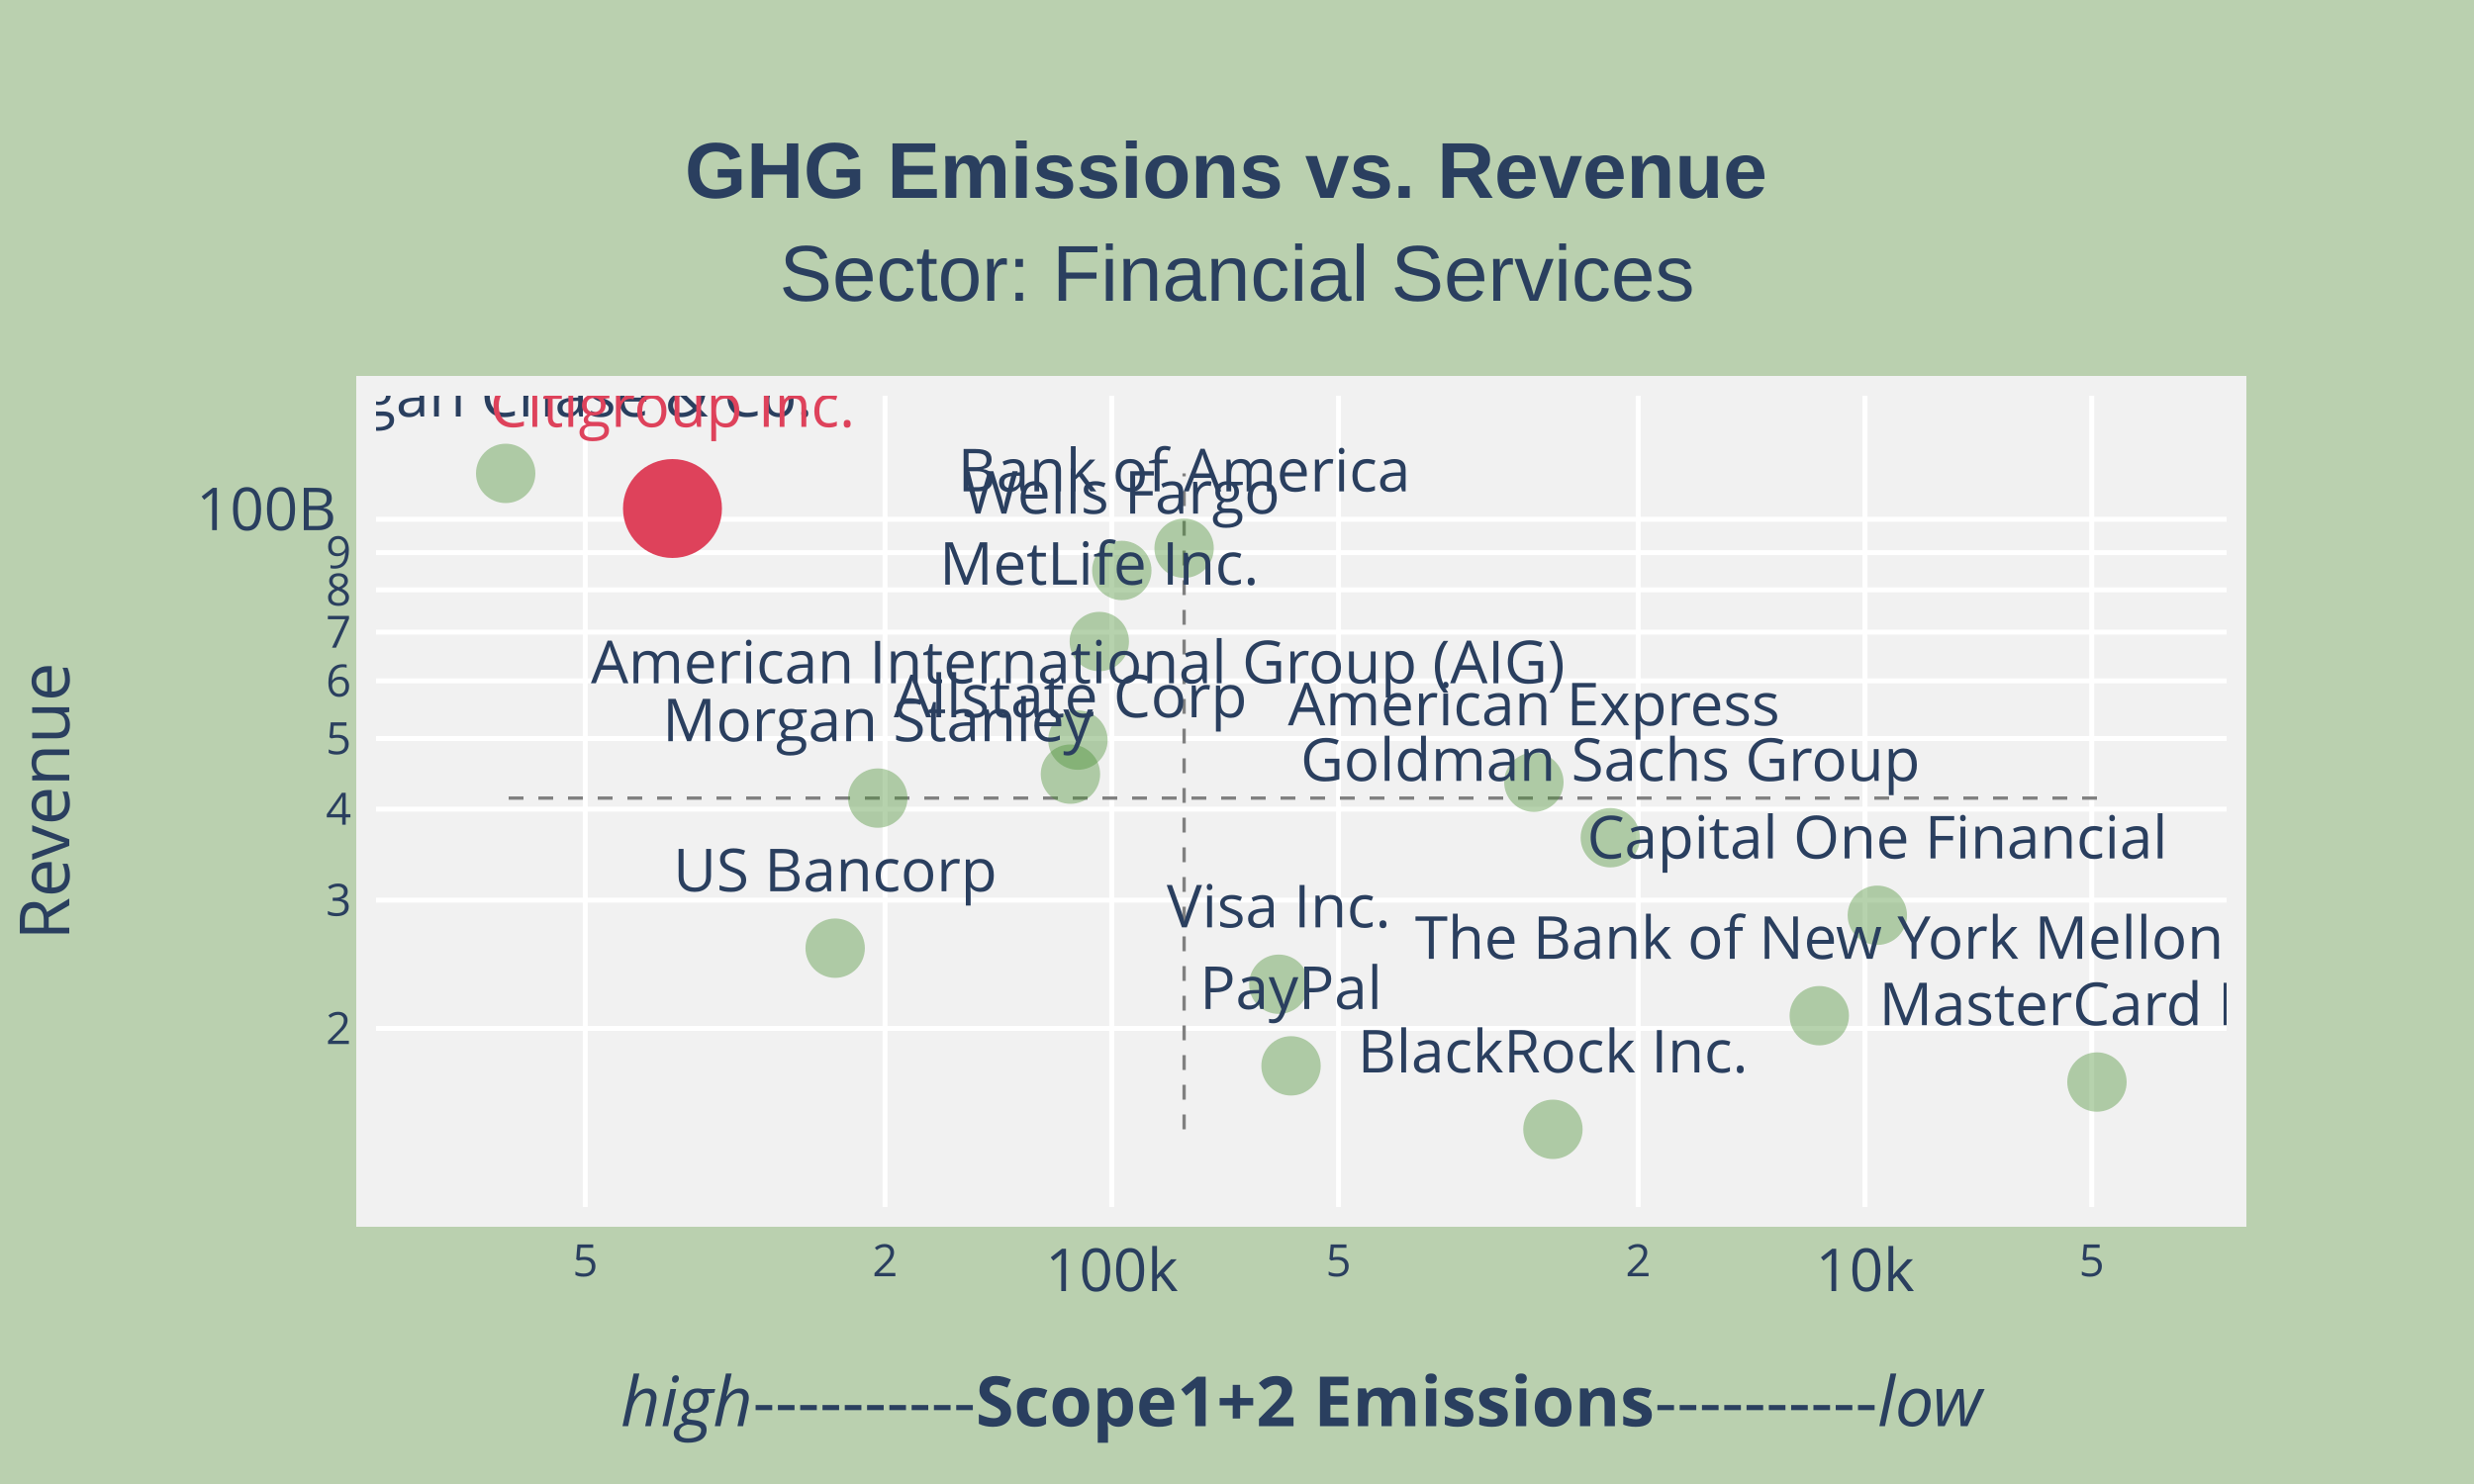
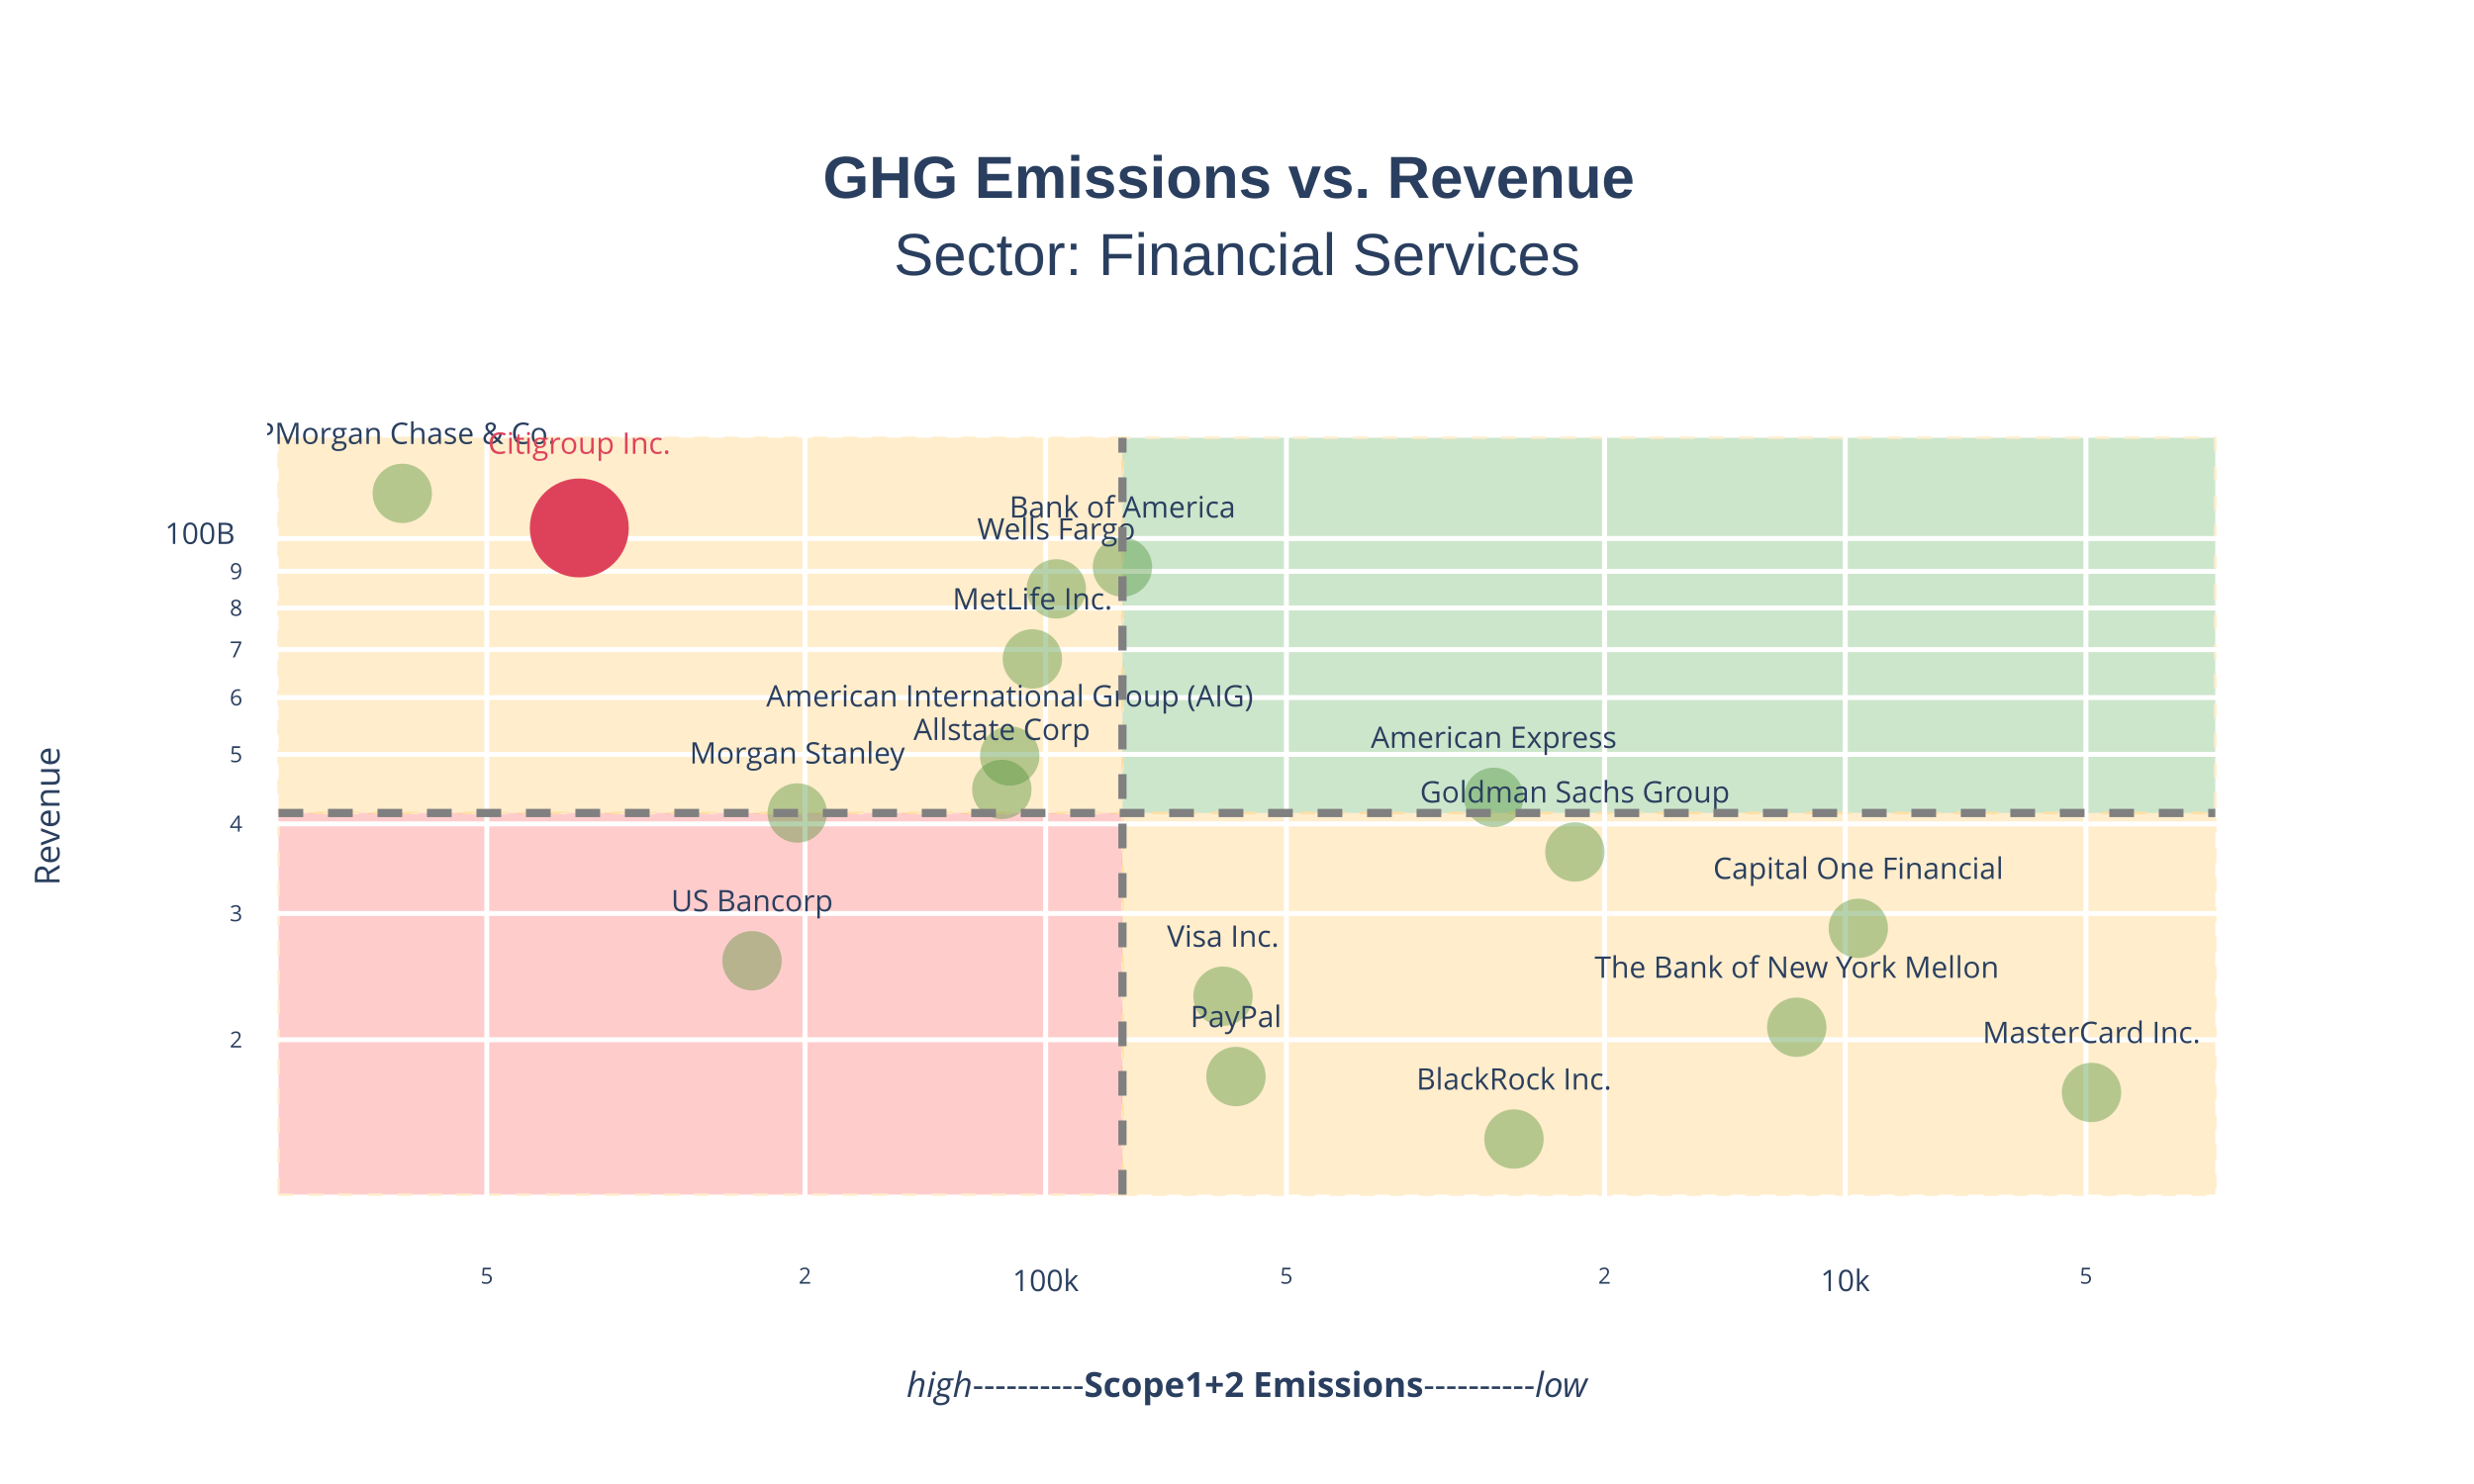
<svg xmlns="http://www.w3.org/2000/svg" class="main-svg" width="1500" height="900" style="" viewBox="0 0 500 300">
-   <rect x="0" y="0" width="500" height="300" style="fill: rgb(186, 208, 175); fill-opacity: 1;" />
-   <defs id="defs-2d7c4b">
+   <rect x="0" y="0" width="500" height="300" style="fill: rgb(255, 255, 255); fill-opacity: 1;" />
+   <defs id="defs-4cc189">
    <g class="clips">
-       <clipPath id="clip2d7c4bxyplot" class="plotclip">
-         <rect width="374" height="164" />
-       </clipPath>
-       <clipPath class="axesclip" id="clip2d7c4bx">
-         <rect x="76" y="0" width="374" height="300" />
-       </clipPath>
-       <clipPath class="axesclip" id="clip2d7c4by">
-         <rect x="0" y="80" width="500" height="164" />
-       </clipPath>
-       <clipPath class="axesclip" id="clip2d7c4bxy">
-         <rect x="76" y="80" width="374" height="164" />
+       <clipPath id="clip4cc189xyplot" class="plotclip">
+         <rect width="396" height="170" />
+       </clipPath>
+       <clipPath class="axesclip" id="clip4cc189x">
+         <rect x="54" y="0" width="396" height="300" />
+       </clipPath>
+       <clipPath class="axesclip" id="clip4cc189y">
+         <rect x="0" y="80" width="500" height="170" />
+       </clipPath>
+       <clipPath class="axesclip" id="clip4cc189xy">
+         <rect x="54" y="80" width="396" height="170" />
      </clipPath>
    </g>
    <g class="gradients" />
    <g class="patterns" />
  </defs>
-   <g class="bglayer">
-     <rect class="bg" x="72" y="76" width="382" height="172" style="fill: rgb(241, 241, 241); fill-opacity: 1; stroke-width: 0;" />
-   </g>
+   <g class="bglayer" />
  <g class="layer-below">
    <g class="imagelayer" />
    <g class="shapelayer" />
  </g>
  <g class="cartesianlayer">
    <g class="subplot xy">
      <g class="layer-subplot">
-         <g class="shapelayer" />
+         <g class="shapelayer">
+           <path data-index="0" fill-rule="evenodd" d="M226.85,164.35H447.71V88.5H226.85Z" clip-path="url(#clip4cc189xy)" style="opacity: 0.2; stroke: rgb(255, 165, 0); stroke-opacity: 1; fill: rgb(0, 128, 0); fill-opacity: 1; stroke-dasharray: 3px, 3px; stroke-width: 0.5px;" />
+           <path data-index="1" fill-rule="evenodd" d="M56.29,241.5H226.85V164.35H56.29Z" clip-path="url(#clip4cc189xy)" style="opacity: 0.2; stroke: rgb(255, 165, 0); stroke-opacity: 1; fill: rgb(255, 0, 0); fill-opacity: 1; stroke-dasharray: 3px, 3px; stroke-width: 0.5px;" />
+           <path data-index="2" fill-rule="evenodd" d="M56.29,164.35H226.85V88.5H56.29Z" clip-path="url(#clip4cc189xy)" style="opacity: 0.2; stroke: rgb(255, 165, 0); stroke-opacity: 1; fill: rgb(255, 165, 0); fill-opacity: 1; stroke-dasharray: 3px, 3px; stroke-width: 0.5px;" />
+           <path data-index="3" fill-rule="evenodd" d="M226.85,241.5H447.71V164.35H226.85Z" clip-path="url(#clip4cc189xy)" style="opacity: 0.2; stroke: rgb(255, 165, 0); stroke-opacity: 1; fill: rgb(255, 165, 0); fill-opacity: 1; stroke-dasharray: 3px, 3px; stroke-width: 0.5px;" />
+         </g>
        <g class="imagelayer" />
      </g>
      <g class="gridlayer">
        <g class="x">
-           <path class="xgrid crisp" transform="translate(118.29,0)" d="M0,80v164" style="stroke: rgb(255, 255, 255); stroke-opacity: 1; stroke-width: 1px;" />
-           <path class="xgrid crisp" transform="translate(178.87,0)" d="M0,80v164" style="stroke: rgb(255, 255, 255); stroke-opacity: 1; stroke-width: 1px;" />
-           <path class="xgrid crisp" transform="translate(224.69,0)" d="M0,80v164" style="stroke: rgb(255, 255, 255); stroke-opacity: 1; stroke-width: 1px;" />
-           <path class="xgrid crisp" transform="translate(270.52,0)" d="M0,80v164" style="stroke: rgb(255, 255, 255); stroke-opacity: 1; stroke-width: 1px;" />
-           <path class="xgrid crisp" transform="translate(331.09,0)" d="M0,80v164" style="stroke: rgb(255, 255, 255); stroke-opacity: 1; stroke-width: 1px;" />
-           <path class="xgrid crisp" transform="translate(376.92,0)" d="M0,80v164" style="stroke: rgb(255, 255, 255); stroke-opacity: 1; stroke-width: 1px;" />
-           <path class="xgrid crisp" transform="translate(422.74,0)" d="M0,80v164" style="stroke: rgb(255, 255, 255); stroke-opacity: 1; stroke-width: 1px;" />
+           <path class="xgrid crisp" transform="translate(98.38,0)" d="M0,80v170" style="stroke: rgb(255, 255, 255); stroke-opacity: 1; stroke-width: 1px;" />
+           <path class="xgrid crisp" transform="translate(162.69,0)" d="M0,80v170" style="stroke: rgb(255, 255, 255); stroke-opacity: 1; stroke-width: 1px;" />
+           <path class="xgrid crisp" transform="translate(211.33,0)" d="M0,80v170" style="stroke: rgb(255, 255, 255); stroke-opacity: 1; stroke-width: 1px;" />
+           <path class="xgrid crisp" transform="translate(259.98,0)" d="M0,80v170" style="stroke: rgb(255, 255, 255); stroke-opacity: 1; stroke-width: 1px;" />
+           <path class="xgrid crisp" transform="translate(324.28,0)" d="M0,80v170" style="stroke: rgb(255, 255, 255); stroke-opacity: 1; stroke-width: 1px;" />
+           <path class="xgrid crisp" transform="translate(372.93,0)" d="M0,80v170" style="stroke: rgb(255, 255, 255); stroke-opacity: 1; stroke-width: 1px;" />
+           <path class="xgrid crisp" transform="translate(421.57,0)" d="M0,80v170" style="stroke: rgb(255, 255, 255); stroke-opacity: 1; stroke-width: 1px;" />
        </g>
        <g class="y">
-           <path class="ygrid crisp" transform="translate(0,207.9)" d="M76,0h374" style="stroke: rgb(255, 255, 255); stroke-opacity: 1; stroke-width: 1px;" />
-           <path class="ygrid crisp" transform="translate(0,181.97)" d="M76,0h374" style="stroke: rgb(255, 255, 255); stroke-opacity: 1; stroke-width: 1px;" />
-           <path class="ygrid crisp" transform="translate(0,163.57)" d="M76,0h374" style="stroke: rgb(255, 255, 255); stroke-opacity: 1; stroke-width: 1px;" />
-           <path class="ygrid crisp" transform="translate(0,149.3)" d="M76,0h374" style="stroke: rgb(255, 255, 255); stroke-opacity: 1; stroke-width: 1px;" />
-           <path class="ygrid crisp" transform="translate(0,137.64)" d="M76,0h374" style="stroke: rgb(255, 255, 255); stroke-opacity: 1; stroke-width: 1px;" />
-           <path class="ygrid crisp" transform="translate(0,127.78)" d="M76,0h374" style="stroke: rgb(255, 255, 255); stroke-opacity: 1; stroke-width: 1px;" />
-           <path class="ygrid crisp" transform="translate(0,119.24)" d="M76,0h374" style="stroke: rgb(255, 255, 255); stroke-opacity: 1; stroke-width: 1px;" />
-           <path class="ygrid crisp" transform="translate(0,111.71)" d="M76,0h374" style="stroke: rgb(255, 255, 255); stroke-opacity: 1; stroke-width: 1px;" />
-           <path class="ygrid crisp" transform="translate(0,104.97)" d="M76,0h374" style="stroke: rgb(255, 255, 255); stroke-opacity: 1; stroke-width: 1px;" />
+           <path class="ygrid crisp" transform="translate(0,210.19)" d="M54,0h396" style="stroke: rgb(255, 255, 255); stroke-opacity: 1; stroke-width: 1px;" />
+           <path class="ygrid crisp" transform="translate(0,184.66)" d="M54,0h396" style="stroke: rgb(255, 255, 255); stroke-opacity: 1; stroke-width: 1px;" />
+           <path class="ygrid crisp" transform="translate(0,166.55)" d="M54,0h396" style="stroke: rgb(255, 255, 255); stroke-opacity: 1; stroke-width: 1px;" />
+           <path class="ygrid crisp" transform="translate(0,152.5)" d="M54,0h396" style="stroke: rgb(255, 255, 255); stroke-opacity: 1; stroke-width: 1px;" />
+           <path class="ygrid crisp" transform="translate(0,141.02)" d="M54,0h396" style="stroke: rgb(255, 255, 255); stroke-opacity: 1; stroke-width: 1px;" />
+           <path class="ygrid crisp" transform="translate(0,131.32)" d="M54,0h396" style="stroke: rgb(255, 255, 255); stroke-opacity: 1; stroke-width: 1px;" />
+           <path class="ygrid crisp" transform="translate(0,122.91)" d="M54,0h396" style="stroke: rgb(255, 255, 255); stroke-opacity: 1; stroke-width: 1px;" />
+           <path class="ygrid crisp" transform="translate(0,115.5)" d="M54,0h396" style="stroke: rgb(255, 255, 255); stroke-opacity: 1; stroke-width: 1px;" />
+           <path class="ygrid crisp" transform="translate(0,108.86)" d="M54,0h396" style="stroke: rgb(255, 255, 255); stroke-opacity: 1; stroke-width: 1px;" />
        </g>
      </g>
      <g class="zerolinelayer" />
      <path class="xlines-below" />
      <path class="ylines-below" />
      <g class="overlines-below" />
      <g class="xaxislayer-below" />
      <g class="yaxislayer-below" />
      <g class="overaxes-below" />
-       <g class="plot" transform="translate(76,80)" clip-path="url(#clip2d7c4bxyplot)">
+       <g class="plot" transform="translate(54,80)" clip-path="url(#clip4cc189xyplot)">
        <g class="scatterlayer mlayer">
-           <g class="trace scatter trace205fc5" style="stroke-miterlimit: 2; opacity: 1;">
+           <g class="trace scatter trace8a9fa2" style="stroke-miterlimit: 2; opacity: 1;">
+             <g class="fills" />
+             <g class="errorbars" />
+             <g class="lines" />
+             <g class="points">
+               <path class="point" transform="translate(148.47,79.59)" d="M6,0A6,6 0 1,1 0,-6A6,6 0 0,1 6,0Z" style="opacity: 0.4; stroke-width: 0px; fill: rgb(72, 143, 49); fill-opacity: 1;" />
+               <path class="point" transform="translate(247.89,81.19)" d="M6,0A6,6 0 1,1 0,-6A6,6 0 0,1 6,0Z" style="opacity: 0.4; stroke-width: 0px; fill: rgb(72, 143, 49); fill-opacity: 1;" />
+               <path class="point" transform="translate(150.07,72.82)" d="M6,0A6,6 0 1,1 0,-6A6,6 0 0,1 6,0Z" style="opacity: 0.4; stroke-width: 0px; fill: rgb(72, 143, 49); fill-opacity: 1;" />
+               <path class="point" transform="translate(172.85,34.63)" d="M6,0A6,6 0 1,1 0,-6A6,6 0 0,1 6,0Z" style="opacity: 0.4; stroke-width: 0px; fill: rgb(72, 143, 49); fill-opacity: 1;" />
+               <path class="point" transform="translate(251.98,150.26)" d="M6,0A6,6 0 1,1 0,-6A6,6 0 0,1 6,0Z" style="opacity: 0.4; stroke-width: 0px; fill: rgb(72, 143, 49); fill-opacity: 1;" />
+               <path class="point" transform="translate(321.57,107.67)" d="M6,0A6,6 0 1,1 0,-6A6,6 0 0,1 6,0Z" style="opacity: 0.4; stroke-width: 0px; fill: rgb(72, 143, 49); fill-opacity: 1;" />
+               <path class="point" transform="translate(264.29,92.23)" d="M6,0A6,6 0 1,1 0,-6A6,6 0 0,1 6,0Z" style="opacity: 0.4; stroke-width: 0px; fill: rgb(72, 143, 49); fill-opacity: 1;" />
+               <path class="point" transform="translate(27.3,19.74)" d="M6,0A6,6 0 1,1 0,-6A6,6 0 0,1 6,0Z" style="opacity: 0.4; stroke-width: 0px; fill: rgb(72, 143, 49); fill-opacity: 1;" />
+               <path class="point" transform="translate(368.7,140.85)" d="M6,0A6,6 0 1,1 0,-6A6,6 0 0,1 6,0Z" style="opacity: 0.4; stroke-width: 0px; fill: rgb(72, 143, 49); fill-opacity: 1;" />
+               <path class="point" transform="translate(154.65,53.2)" d="M6,0A6,6 0 1,1 0,-6A6,6 0 0,1 6,0Z" style="opacity: 0.4; stroke-width: 0px; fill: rgb(72, 143, 49); fill-opacity: 1;" />
+               <path class="point" transform="translate(107.13,84.35)" d="M6,0A6,6 0 1,1 0,-6A6,6 0 0,1 6,0Z" style="opacity: 0.4; stroke-width: 0px; fill: rgb(72, 143, 49); fill-opacity: 1;" />
+               <path class="point" transform="translate(195.79,137.63)" d="M6,0A6,6 0 1,1 0,-6A6,6 0 0,1 6,0Z" style="opacity: 0.4; stroke-width: 0px; fill: rgb(72, 143, 49); fill-opacity: 1;" />
+               <path class="point" transform="translate(309.13,127.66)" d="M6,0A6,6 0 1,1 0,-6A6,6 0 0,1 6,0Z" style="opacity: 0.4; stroke-width: 0px; fill: rgb(72, 143, 49); fill-opacity: 1;" />
+               <path class="point" transform="translate(97.99,114.22)" d="M6,0A6,6 0 1,1 0,-6A6,6 0 0,1 6,0Z" style="opacity: 0.4; stroke-width: 0px; fill: rgb(72, 143, 49); fill-opacity: 1;" />
+               <path class="point" transform="translate(193.17,121.39)" d="M6,0A6,6 0 1,1 0,-6A6,6 0 0,1 6,0Z" style="opacity: 0.4; stroke-width: 0px; fill: rgb(72, 143, 49); fill-opacity: 1;" />
+               <path class="point" transform="translate(159.48,39.05)" d="M6,0A6,6 0 1,1 0,-6A6,6 0 0,1 6,0Z" style="opacity: 0.4; stroke-width: 0px; fill: rgb(72, 143, 49); fill-opacity: 1;" />
+             </g>
+             <g class="text">
+               <g class="textpoint" transform="translate(0,-10)">
+                 <text x="148.47" y="79.59" text-anchor="middle" style="font-family: 'Open Sans', verdana, arial, sans-serif; font-size: 6px; fill: rgb(42, 63, 95); fill-opacity: 1; white-space: pre;">Allstate Corp</text>
+               </g>
+               <g class="textpoint" transform="translate(0,-10)">
+                 <text x="247.89" y="81.19" text-anchor="middle" style="font-family: 'Open Sans', verdana, arial, sans-serif; font-size: 6px; fill: rgb(42, 63, 95); fill-opacity: 1; white-space: pre;">American Express</text>
+               </g>
+               <g class="textpoint" transform="translate(0,-10)">
+                 <text x="150.07" y="72.82" text-anchor="middle" style="font-family: 'Open Sans', verdana, arial, sans-serif; font-size: 6px; fill: rgb(42, 63, 95); fill-opacity: 1; white-space: pre;">American International Group (AIG)</text>
+               </g>
+               <g class="textpoint" transform="translate(0,-10)">
+                 <text x="172.85" y="34.63" text-anchor="middle" style="font-family: 'Open Sans', verdana, arial, sans-serif; font-size: 6px; fill: rgb(42, 63, 95); fill-opacity: 1; white-space: pre;">Bank of America</text>
+               </g>
+               <g class="textpoint" transform="translate(0,-10)">
+                 <text x="251.98" y="150.26" text-anchor="middle" style="font-family: 'Open Sans', verdana, arial, sans-serif; font-size: 6px; fill: rgb(42, 63, 95); fill-opacity: 1; white-space: pre;">BlackRock Inc.</text>
+               </g>
+               <g class="textpoint" transform="translate(0,-10)">
+                 <text x="321.57" y="107.67" text-anchor="middle" style="font-family: 'Open Sans', verdana, arial, sans-serif; font-size: 6px; fill: rgb(42, 63, 95); fill-opacity: 1; white-space: pre;">Capital One Financial</text>
+               </g>
+               <g class="textpoint" transform="translate(0,-10)">
+                 <text x="264.29" y="92.23" text-anchor="middle" style="font-family: 'Open Sans', verdana, arial, sans-serif; font-size: 6px; fill: rgb(42, 63, 95); fill-opacity: 1; white-space: pre;">Goldman Sachs Group</text>
+               </g>
+               <g class="textpoint" transform="translate(0,-10)">
+                 <text x="27.3" y="19.74" text-anchor="middle" style="font-family: 'Open Sans', verdana, arial, sans-serif; font-size: 6px; fill: rgb(42, 63, 95); fill-opacity: 1; white-space: pre;">JPMorgan Chase &amp; Co.</text>
+               </g>
+               <g class="textpoint" transform="translate(0,-10)">
+                 <text x="368.7" y="140.85" text-anchor="middle" style="font-family: 'Open Sans', verdana, arial, sans-serif; font-size: 6px; fill: rgb(42, 63, 95); fill-opacity: 1; white-space: pre;">MasterCard Inc.</text>
+               </g>
+               <g class="textpoint" transform="translate(0,-10)">
+                 <text x="154.65" y="53.2" text-anchor="middle" style="font-family: 'Open Sans', verdana, arial, sans-serif; font-size: 6px; fill: rgb(42, 63, 95); fill-opacity: 1; white-space: pre;">MetLife Inc.</text>
+               </g>
+               <g class="textpoint" transform="translate(0,-10)">
+                 <text x="107.13" y="84.35" text-anchor="middle" style="font-family: 'Open Sans', verdana, arial, sans-serif; font-size: 6px; fill: rgb(42, 63, 95); fill-opacity: 1; white-space: pre;">Morgan Stanley</text>
+               </g>
+               <g class="textpoint" transform="translate(0,-10)">
+                 <text x="195.79" y="137.63" text-anchor="middle" style="font-family: 'Open Sans', verdana, arial, sans-serif; font-size: 6px; fill: rgb(42, 63, 95); fill-opacity: 1; white-space: pre;">PayPal</text>
+               </g>
+               <g class="textpoint" transform="translate(0,-10)">
+                 <text x="309.13" y="127.66" text-anchor="middle" style="font-family: 'Open Sans', verdana, arial, sans-serif; font-size: 6px; fill: rgb(42, 63, 95); fill-opacity: 1; white-space: pre;">The Bank of New York Mellon</text>
+               </g>
+               <g class="textpoint" transform="translate(0,-10)">
+                 <text x="97.99" y="114.22" text-anchor="middle" style="font-family: 'Open Sans', verdana, arial, sans-serif; font-size: 6px; fill: rgb(42, 63, 95); fill-opacity: 1; white-space: pre;">US Bancorp</text>
+               </g>
+               <g class="textpoint" transform="translate(0,-10)">
+                 <text x="193.17" y="121.39" text-anchor="middle" style="font-family: 'Open Sans', verdana, arial, sans-serif; font-size: 6px; fill: rgb(42, 63, 95); fill-opacity: 1; white-space: pre;">Visa Inc.</text>
+               </g>
+               <g class="textpoint" transform="translate(0,-10)">
+                 <text x="159.48" y="39.05" text-anchor="middle" style="font-family: 'Open Sans', verdana, arial, sans-serif; font-size: 6px; fill: rgb(42, 63, 95); fill-opacity: 1; white-space: pre;">Wells Fargo</text>
+               </g>
+             </g>
+           </g>
+           <g class="trace scatter tracef3e635" style="stroke-miterlimit: 2; opacity: 1;">
+             <g class="fills" />
+             <g class="errorbars" />
+             <g class="lines" />
+             <g class="points">
+               <path class="point" transform="translate(63.08,26.73)" d="M10,0A10,10 0 1,1 0,-10A10,10 0 0,1 10,0Z" style="opacity: 1; stroke-width: 0px; fill: rgb(222, 66, 91); fill-opacity: 1;" />
+             </g>
+             <g class="text">
+               <g class="textpoint" transform="translate(0,-15)">
+                 <text x="63.08" y="26.73" text-anchor="middle" style="font-family: 'Open Sans', verdana, arial, sans-serif; font-size: 6px; fill: rgb(222, 66, 91); fill-opacity: 1; white-space: pre;">Citigroup Inc.</text>
+               </g>
+             </g>
+           </g>
+           <g class="trace scatter tracee39c2f" style="stroke-miterlimit: 2; opacity: 1;">
            <g class="fills" />
            <g class="errorbars" />
            <g class="lines">
-               <path class="js-line" d="M163.31,148.3L163.31,15.7" style="vector-effect: non-scaling-stroke; fill: none; stroke: rgb(128, 128, 128); stroke-opacity: 1; stroke-width: 2px; opacity: 1; stroke-dasharray: 9px, 9px;" />
+               <path class="js-line" d="M172.85,161.5L172.85,8.5" style="vector-effect: non-scaling-stroke; fill: none; stroke: rgb(128, 128, 128); stroke-opacity: 1; stroke-width: 5px; opacity: 1; stroke-dasharray: 15px, 15px;" />
            </g>
            <g class="points" />
            <g class="text" />
          </g>
-           <g class="trace scatter traceb90131" style="stroke-miterlimit: 2; opacity: 1;">
+           <g class="trace scatter trace8a201f" style="stroke-miterlimit: 2; opacity: 1;">
            <g class="fills" />
            <g class="errorbars" />
            <g class="lines">
-               <path class="js-line" d="M347.8,81.34L26.2,81.34" style="vector-effect: non-scaling-stroke; fill: none; stroke: rgb(128, 128, 128); stroke-opacity: 1; stroke-width: 2px; opacity: 1; stroke-dasharray: 9px, 9px;" />
+               <path class="js-line" d="M2.29,84.35L393.71,84.35" style="vector-effect: non-scaling-stroke; fill: none; stroke: rgb(128, 128, 128); stroke-opacity: 1; stroke-width: 5px; opacity: 1; stroke-dasharray: 15px, 15px;" />
            </g>
            <g class="points" />
            <g class="text" />
-           </g>
-           <g class="trace scatter trace9ec2cb" style="stroke-miterlimit: 2; opacity: 1;">
-             <g class="fills" />
-             <g class="errorbars" />
-             <g class="lines" />
-             <g class="points">
-               <path class="point" transform="translate(140.34,76.5)" d="M6,0A6,6 0 1,1 0,-6A6,6 0 0,1 6,0Z" style="opacity: 0.4; stroke-width: 0px; fill: rgb(72, 143, 49); fill-opacity: 1;" />
-               <path class="point" transform="translate(234,78.13)" d="M6,0A6,6 0 1,1 0,-6A6,6 0 0,1 6,0Z" style="opacity: 0.4; stroke-width: 0px; fill: rgb(72, 143, 49); fill-opacity: 1;" />
-               <path class="point" transform="translate(141.85,69.62)" d="M6,0A6,6 0 1,1 0,-6A6,6 0 0,1 6,0Z" style="opacity: 0.4; stroke-width: 0px; fill: rgb(72, 143, 49); fill-opacity: 1;" />
-               <path class="point" transform="translate(163.31,30.83)" d="M6,0A6,6 0 1,1 0,-6A6,6 0 0,1 6,0Z" style="opacity: 0.4; stroke-width: 0px; fill: rgb(72, 143, 49); fill-opacity: 1;" />
-               <path class="point" transform="translate(237.85,148.3)" d="M6,0A6,6 0 1,1 0,-6A6,6 0 0,1 6,0Z" style="opacity: 0.4; stroke-width: 0px; fill: rgb(72, 143, 49); fill-opacity: 1;" />
-               <path class="point" transform="translate(303.41,105.03)" d="M6,0A6,6 0 1,1 0,-6A6,6 0 0,1 6,0Z" style="opacity: 0.4; stroke-width: 0px; fill: rgb(72, 143, 49); fill-opacity: 1;" />
-               <path class="point" transform="translate(249.45,89.35)" d="M6,0A6,6 0 1,1 0,-6A6,6 0 0,1 6,0Z" style="opacity: 0.4; stroke-width: 0px; fill: rgb(72, 143, 49); fill-opacity: 1;" />
-               <path class="point" transform="translate(26.2,15.7)" d="M6,0A6,6 0 1,1 0,-6A6,6 0 0,1 6,0Z" style="opacity: 0.4; stroke-width: 0px; fill: rgb(72, 143, 49); fill-opacity: 1;" />
-               <path class="point" transform="translate(347.8,138.74)" d="M6,0A6,6 0 1,1 0,-6A6,6 0 0,1 6,0Z" style="opacity: 0.4; stroke-width: 0px; fill: rgb(72, 143, 49); fill-opacity: 1;" />
-               <path class="point" transform="translate(146.17,49.69)" d="M6,0A6,6 0 1,1 0,-6A6,6 0 0,1 6,0Z" style="opacity: 0.4; stroke-width: 0px; fill: rgb(72, 143, 49); fill-opacity: 1;" />
-               <path class="point" transform="translate(101.4,81.34)" d="M6,0A6,6 0 1,1 0,-6A6,6 0 0,1 6,0Z" style="opacity: 0.4; stroke-width: 0px; fill: rgb(72, 143, 49); fill-opacity: 1;" />
-               <path class="point" transform="translate(184.92,135.47)" d="M6,0A6,6 0 1,1 0,-6A6,6 0 0,1 6,0Z" style="opacity: 0.4; stroke-width: 0px; fill: rgb(72, 143, 49); fill-opacity: 1;" />
-               <path class="point" transform="translate(291.68,125.33)" d="M6,0A6,6 0 1,1 0,-6A6,6 0 0,1 6,0Z" style="opacity: 0.4; stroke-width: 0px; fill: rgb(72, 143, 49); fill-opacity: 1;" />
-               <path class="point" transform="translate(92.79,111.68)" d="M6,0A6,6 0 1,1 0,-6A6,6 0 0,1 6,0Z" style="opacity: 0.4; stroke-width: 0px; fill: rgb(72, 143, 49); fill-opacity: 1;" />
-               <path class="point" transform="translate(182.45,118.97)" d="M6,0A6,6 0 1,1 0,-6A6,6 0 0,1 6,0Z" style="opacity: 0.4; stroke-width: 0px; fill: rgb(72, 143, 49); fill-opacity: 1;" />
-               <path class="point" transform="translate(150.72,35.32)" d="M6,0A6,6 0 1,1 0,-6A6,6 0 0,1 6,0Z" style="opacity: 0.4; stroke-width: 0px; fill: rgb(72, 143, 49); fill-opacity: 1;" />
-             </g>
-             <g class="text">
-               <g class="textpoint" transform="translate(0,-11.5)">
-                 <text x="140.34" y="76.5" text-anchor="middle" style="font-family: 'Open Sans', verdana, arial, sans-serif; font-size: 12px; fill: rgb(42, 63, 95); fill-opacity: 1; white-space: pre;">Allstate Corp</text>
-               </g>
-               <g class="textpoint" transform="translate(0,-11.5)">
-                 <text x="234" y="78.13" text-anchor="middle" style="font-family: 'Open Sans', verdana, arial, sans-serif; font-size: 12px; fill: rgb(42, 63, 95); fill-opacity: 1; white-space: pre;">American Express</text>
-               </g>
-               <g class="textpoint" transform="translate(0,-11.5)">
-                 <text x="141.85" y="69.62" text-anchor="middle" style="font-family: 'Open Sans', verdana, arial, sans-serif; font-size: 12px; fill: rgb(42, 63, 95); fill-opacity: 1; white-space: pre;">American International Group (AIG)</text>
-               </g>
-               <g class="textpoint" transform="translate(0,-11.5)">
-                 <text x="163.31" y="30.83" text-anchor="middle" style="font-family: 'Open Sans', verdana, arial, sans-serif; font-size: 12px; fill: rgb(42, 63, 95); fill-opacity: 1; white-space: pre;">Bank of America</text>
-               </g>
-               <g class="textpoint" transform="translate(0,-11.5)">
-                 <text x="237.85" y="148.3" text-anchor="middle" style="font-family: 'Open Sans', verdana, arial, sans-serif; font-size: 12px; fill: rgb(42, 63, 95); fill-opacity: 1; white-space: pre;">BlackRock Inc.</text>
-               </g>
-               <g class="textpoint" transform="translate(0,-11.5)">
-                 <text x="303.41" y="105.03" text-anchor="middle" style="font-family: 'Open Sans', verdana, arial, sans-serif; font-size: 12px; fill: rgb(42, 63, 95); fill-opacity: 1; white-space: pre;">Capital One Financial</text>
-               </g>
-               <g class="textpoint" transform="translate(0,-11.5)">
-                 <text x="249.45" y="89.35" text-anchor="middle" style="font-family: 'Open Sans', verdana, arial, sans-serif; font-size: 12px; fill: rgb(42, 63, 95); fill-opacity: 1; white-space: pre;">Goldman Sachs Group</text>
-               </g>
-               <g class="textpoint" transform="translate(0,-11.5)">
-                 <text x="26.2" y="15.7" text-anchor="middle" style="font-family: 'Open Sans', verdana, arial, sans-serif; font-size: 12px; fill: rgb(42, 63, 95); fill-opacity: 1; white-space: pre;">JPMorgan Chase &amp; Co.</text>
-               </g>
-               <g class="textpoint" transform="translate(0,-11.5)">
-                 <text x="347.8" y="138.74" text-anchor="middle" style="font-family: 'Open Sans', verdana, arial, sans-serif; font-size: 12px; fill: rgb(42, 63, 95); fill-opacity: 1; white-space: pre;">MasterCard Inc.</text>
-               </g>
-               <g class="textpoint" transform="translate(0,-11.5)">
-                 <text x="146.17" y="49.69" text-anchor="middle" style="font-family: 'Open Sans', verdana, arial, sans-serif; font-size: 12px; fill: rgb(42, 63, 95); fill-opacity: 1; white-space: pre;">MetLife Inc.</text>
-               </g>
-               <g class="textpoint" transform="translate(0,-11.5)">
-                 <text x="101.4" y="81.34" text-anchor="middle" style="font-family: 'Open Sans', verdana, arial, sans-serif; font-size: 12px; fill: rgb(42, 63, 95); fill-opacity: 1; white-space: pre;">Morgan Stanley</text>
-               </g>
-               <g class="textpoint" transform="translate(0,-11.5)">
-                 <text x="184.92" y="135.47" text-anchor="middle" style="font-family: 'Open Sans', verdana, arial, sans-serif; font-size: 12px; fill: rgb(42, 63, 95); fill-opacity: 1; white-space: pre;">PayPal</text>
-               </g>
-               <g class="textpoint" transform="translate(0,-11.5)">
-                 <text x="291.68" y="125.33" text-anchor="middle" style="font-family: 'Open Sans', verdana, arial, sans-serif; font-size: 12px; fill: rgb(42, 63, 95); fill-opacity: 1; white-space: pre;">The Bank of New York Mellon</text>
-               </g>
-               <g class="textpoint" transform="translate(0,-11.5)">
-                 <text x="92.79" y="111.68" text-anchor="middle" style="font-family: 'Open Sans', verdana, arial, sans-serif; font-size: 12px; fill: rgb(42, 63, 95); fill-opacity: 1; white-space: pre;">US Bancorp</text>
-               </g>
-               <g class="textpoint" transform="translate(0,-11.5)">
-                 <text x="182.45" y="118.97" text-anchor="middle" style="font-family: 'Open Sans', verdana, arial, sans-serif; font-size: 12px; fill: rgb(42, 63, 95); fill-opacity: 1; white-space: pre;">Visa Inc.</text>
-               </g>
-               <g class="textpoint" transform="translate(0,-11.5)">
-                 <text x="150.72" y="35.32" text-anchor="middle" style="font-family: 'Open Sans', verdana, arial, sans-serif; font-size: 12px; fill: rgb(42, 63, 95); fill-opacity: 1; white-space: pre;">Wells Fargo</text>
-               </g>
-             </g>
-           </g>
-           <g class="trace scatter tracef6dc92" style="stroke-miterlimit: 2; opacity: 1;">
-             <g class="fills" />
-             <g class="errorbars" />
-             <g class="lines" />
-             <g class="points">
-               <path class="point" transform="translate(59.91,22.8)" d="M10,0A10,10 0 1,1 0,-10A10,10 0 0,1 10,0Z" style="opacity: 1; stroke-width: 0px; fill: rgb(222, 66, 91); fill-opacity: 1;" />
-             </g>
-             <g class="text">
-               <g class="textpoint" transform="translate(0,-16.5)">
-                 <text x="59.91" y="22.8" text-anchor="middle" style="font-family: 'Open Sans', verdana, arial, sans-serif; font-size: 12px; fill: rgb(222, 66, 91); fill-opacity: 1; white-space: pre;">Citigroup Inc.</text>
-               </g>
-             </g>
          </g>
        </g>
      </g>
      <g class="overplot" />
      <path class="xlines-above crisp" d="M0,0" style="fill: none;" />
      <path class="ylines-above crisp" d="M0,0" style="fill: none;" />
      <g class="overlines-above" />
      <g class="xaxislayer-above">
        <g class="xtick">
-           <text text-anchor="middle" x="0" y="258" transform="translate(118.29,0)" style="font-family: 'Open Sans', verdana, arial, sans-serif; font-size: 9px; fill: rgb(42, 63, 95); fill-opacity: 1; white-space: pre; opacity: 1;">5</text>
-         </g>
-         <g class="xtick">
-           <text text-anchor="middle" x="0" y="258" style="font-family: 'Open Sans', verdana, arial, sans-serif; font-size: 9px; fill: rgb(42, 63, 95); fill-opacity: 1; white-space: pre; opacity: 1;" transform="translate(178.87,0)">2</text>
-         </g>
-         <g class="xtick">
-           <text text-anchor="middle" x="0" y="261" style="font-family: 'Open Sans', verdana, arial, sans-serif; font-size: 12px; fill: rgb(42, 63, 95); fill-opacity: 1; white-space: pre; opacity: 1;" transform="translate(224.69,0)">100k</text>
-         </g>
-         <g class="xtick">
-           <text text-anchor="middle" x="0" y="258" style="font-family: 'Open Sans', verdana, arial, sans-serif; font-size: 9px; fill: rgb(42, 63, 95); fill-opacity: 1; white-space: pre; opacity: 1;" transform="translate(270.52,0)">5</text>
-         </g>
-         <g class="xtick">
-           <text text-anchor="middle" x="0" y="258" style="font-family: 'Open Sans', verdana, arial, sans-serif; font-size: 9px; fill: rgb(42, 63, 95); fill-opacity: 1; white-space: pre; opacity: 1;" transform="translate(331.09,0)">2</text>
-         </g>
-         <g class="xtick">
-           <text text-anchor="middle" x="0" y="261" style="font-family: 'Open Sans', verdana, arial, sans-serif; font-size: 12px; fill: rgb(42, 63, 95); fill-opacity: 1; white-space: pre; opacity: 1;" transform="translate(376.92,0)">10k</text>
-         </g>
-         <g class="xtick">
-           <text text-anchor="middle" x="0" y="258" style="font-family: 'Open Sans', verdana, arial, sans-serif; font-size: 9px; fill: rgb(42, 63, 95); fill-opacity: 1; white-space: pre; opacity: 1;" transform="translate(422.74,0)">5</text>
+           <text text-anchor="middle" x="0" y="259.5" transform="translate(98.38,0)" style="font-family: 'Open Sans', verdana, arial, sans-serif; font-size: 4.5px; fill: rgb(42, 63, 95); fill-opacity: 1; white-space: pre; opacity: 1;">5</text>
+         </g>
+         <g class="xtick">
+           <text text-anchor="middle" x="0" y="259.5" style="font-family: 'Open Sans', verdana, arial, sans-serif; font-size: 4.5px; fill: rgb(42, 63, 95); fill-opacity: 1; white-space: pre; opacity: 1;" transform="translate(162.69,0)">2</text>
+         </g>
+         <g class="xtick">
+           <text text-anchor="middle" x="0" y="261" style="font-family: 'Open Sans', verdana, arial, sans-serif; font-size: 6px; fill: rgb(42, 63, 95); fill-opacity: 1; white-space: pre; opacity: 1;" transform="translate(211.33,0)">100k</text>
+         </g>
+         <g class="xtick">
+           <text text-anchor="middle" x="0" y="259.5" style="font-family: 'Open Sans', verdana, arial, sans-serif; font-size: 4.5px; fill: rgb(42, 63, 95); fill-opacity: 1; white-space: pre; opacity: 1;" transform="translate(259.98,0)">5</text>
+         </g>
+         <g class="xtick">
+           <text text-anchor="middle" x="0" y="259.5" style="font-family: 'Open Sans', verdana, arial, sans-serif; font-size: 4.5px; fill: rgb(42, 63, 95); fill-opacity: 1; white-space: pre; opacity: 1;" transform="translate(324.28,0)">2</text>
+         </g>
+         <g class="xtick">
+           <text text-anchor="middle" x="0" y="261" style="font-family: 'Open Sans', verdana, arial, sans-serif; font-size: 6px; fill: rgb(42, 63, 95); fill-opacity: 1; white-space: pre; opacity: 1;" transform="translate(372.93,0)">10k</text>
+         </g>
+         <g class="xtick">
+           <text text-anchor="middle" x="0" y="259.5" style="font-family: 'Open Sans', verdana, arial, sans-serif; font-size: 4.5px; fill: rgb(42, 63, 95); fill-opacity: 1; white-space: pre; opacity: 1;" transform="translate(421.57,0)">5</text>
        </g>
      </g>
      <g class="yaxislayer-above">
        <g class="ytick">
-           <text text-anchor="end" x="71" y="3.15" transform="translate(0,207.9)" style="font-family: 'Open Sans', verdana, arial, sans-serif; font-size: 9px; fill: rgb(42, 63, 95); fill-opacity: 1; white-space: pre; opacity: 1;">2</text>
-         </g>
-         <g class="ytick">
-           <text text-anchor="end" x="71" y="3.15" style="font-family: 'Open Sans', verdana, arial, sans-serif; font-size: 9px; fill: rgb(42, 63, 95); fill-opacity: 1; white-space: pre; opacity: 1;" transform="translate(0,181.97)">3</text>
-         </g>
-         <g class="ytick">
-           <text text-anchor="end" x="71" y="3.15" style="font-family: 'Open Sans', verdana, arial, sans-serif; font-size: 9px; fill: rgb(42, 63, 95); fill-opacity: 1; white-space: pre; opacity: 1;" transform="translate(0,163.57)">4</text>
-         </g>
-         <g class="ytick">
-           <text text-anchor="end" x="71" y="3.15" style="font-family: 'Open Sans', verdana, arial, sans-serif; font-size: 9px; fill: rgb(42, 63, 95); fill-opacity: 1; white-space: pre; opacity: 1;" transform="translate(0,149.3)">5</text>
-         </g>
-         <g class="ytick">
-           <text text-anchor="end" x="71" y="3.15" style="font-family: 'Open Sans', verdana, arial, sans-serif; font-size: 9px; fill: rgb(42, 63, 95); fill-opacity: 1; white-space: pre; opacity: 1;" transform="translate(0,137.64)">6</text>
-         </g>
-         <g class="ytick">
-           <text text-anchor="end" x="71" y="3.15" style="font-family: 'Open Sans', verdana, arial, sans-serif; font-size: 9px; fill: rgb(42, 63, 95); fill-opacity: 1; white-space: pre; opacity: 1;" transform="translate(0,127.78)">7</text>
-         </g>
-         <g class="ytick">
-           <text text-anchor="end" x="71" y="3.15" style="font-family: 'Open Sans', verdana, arial, sans-serif; font-size: 9px; fill: rgb(42, 63, 95); fill-opacity: 1; white-space: pre; opacity: 1;" transform="translate(0,119.24)">8</text>
-         </g>
-         <g class="ytick">
-           <text text-anchor="end" x="71" y="3.15" style="font-family: 'Open Sans', verdana, arial, sans-serif; font-size: 9px; fill: rgb(42, 63, 95); fill-opacity: 1; white-space: pre; opacity: 1;" transform="translate(0,111.71)">9</text>
-         </g>
-         <g class="ytick">
-           <text text-anchor="end" x="68" y="2.2" style="font-family: 'Open Sans', verdana, arial, sans-serif; font-size: 12px; fill: rgb(42, 63, 95); fill-opacity: 1; white-space: pre; opacity: 1;" transform="translate(0,104.97)">100B</text>
+           <text text-anchor="end" x="49" y="1.575" transform="translate(0,210.19)" style="font-family: 'Open Sans', verdana, arial, sans-serif; font-size: 4.5px; fill: rgb(42, 63, 95); fill-opacity: 1; white-space: pre; opacity: 1;">2</text>
+         </g>
+         <g class="ytick">
+           <text text-anchor="end" x="49" y="1.575" style="font-family: 'Open Sans', verdana, arial, sans-serif; font-size: 4.5px; fill: rgb(42, 63, 95); fill-opacity: 1; white-space: pre; opacity: 1;" transform="translate(0,184.66)">3</text>
+         </g>
+         <g class="ytick">
+           <text text-anchor="end" x="49" y="1.575" style="font-family: 'Open Sans', verdana, arial, sans-serif; font-size: 4.5px; fill: rgb(42, 63, 95); fill-opacity: 1; white-space: pre; opacity: 1;" transform="translate(0,166.55)">4</text>
+         </g>
+         <g class="ytick">
+           <text text-anchor="end" x="49" y="1.575" style="font-family: 'Open Sans', verdana, arial, sans-serif; font-size: 4.5px; fill: rgb(42, 63, 95); fill-opacity: 1; white-space: pre; opacity: 1;" transform="translate(0,152.5)">5</text>
+         </g>
+         <g class="ytick">
+           <text text-anchor="end" x="49" y="1.575" style="font-family: 'Open Sans', verdana, arial, sans-serif; font-size: 4.5px; fill: rgb(42, 63, 95); fill-opacity: 1; white-space: pre; opacity: 1;" transform="translate(0,141.02)">6</text>
+         </g>
+         <g class="ytick">
+           <text text-anchor="end" x="49" y="1.575" style="font-family: 'Open Sans', verdana, arial, sans-serif; font-size: 4.5px; fill: rgb(42, 63, 95); fill-opacity: 1; white-space: pre; opacity: 1;" transform="translate(0,131.32)">7</text>
+         </g>
+         <g class="ytick">
+           <text text-anchor="end" x="49" y="1.575" style="font-family: 'Open Sans', verdana, arial, sans-serif; font-size: 4.5px; fill: rgb(42, 63, 95); fill-opacity: 1; white-space: pre; opacity: 1;" transform="translate(0,122.91)">8</text>
+         </g>
+         <g class="ytick">
+           <text text-anchor="end" x="49" y="1.575" style="font-family: 'Open Sans', verdana, arial, sans-serif; font-size: 4.5px; fill: rgb(42, 63, 95); fill-opacity: 1; white-space: pre; opacity: 1;" transform="translate(0,115.5)">9</text>
+         </g>
+         <g class="ytick">
+           <text text-anchor="end" x="47.5" y="1.1" style="font-family: 'Open Sans', verdana, arial, sans-serif; font-size: 6px; fill: rgb(42, 63, 95); fill-opacity: 1; white-space: pre; opacity: 1;" transform="translate(0,108.86)">100B</text>
        </g>
      </g>
      <g class="overaxes-above" />
    </g>
  </g>
  <g class="polarlayer" />
  <g class="ternarylayer" />
  <g class="geolayer" />
  <g class="funnelarealayer" />
  <g class="pielayer" />
  <g class="iciclelayer" />
  <g class="treemaplayer" />
  <g class="sunburstlayer" />
  <g class="glimages" />
-   <defs id="topdefs-2d7c4b">
+   <defs id="topdefs-4cc189">
    <g class="clips" />
  </defs>
  <g class="layer-above">
    <g class="imagelayer" />
    <g class="shapelayer" />
  </g>
  <g class="infolayer">
    <g class="g-gtitle">
-       <text class="gtitle" x="250" y="40" text-anchor="middle" dy="0em" style="font-family: Arial; font-size: 16px; fill: rgb(42, 63, 95); opacity: 1; font-weight: normal; white-space: pre;">
+       <text class="gtitle" x="250" y="40" text-anchor="middle" dy="0em" style="font-family: Arial; font-size: 12px; fill: rgb(42, 63, 95); opacity: 1; font-weight: normal; white-space: pre;">
        <tspan class="line" dy="0em" x="250" y="40">
          <tspan style="font-weight:bold">GHG Emissions vs. Revenue</tspan>
        </tspan>
        <tspan class="line" dy="1.3em" x="250" y="40">Sector: Financial Services</tspan>
      </text>
    </g>
    <g class="g-xtitle">
-       <text class="xtitle" x="263" y="288.3" text-anchor="middle" style="font-family: 'Open Sans', verdana, arial, sans-serif; font-size: 14px; fill: rgb(42, 63, 95); opacity: 1; font-weight: normal; white-space: pre;">
+       <text class="xtitle" x="252" y="282.4" text-anchor="middle" style="font-family: 'Open Sans', verdana, arial, sans-serif; font-size: 7px; fill: rgb(42, 63, 95); opacity: 1; font-weight: normal; white-space: pre;">
        <tspan style="font-style:italic">high</tspan>----------<tspan style="font-weight:bold">Scope1+2 Emissions</tspan>----------<tspan style="font-style:italic">low</tspan>
      </text>
    </g>
-     <g class="g-ytitle" transform="translate(1.924805,0)">
-       <text class="ytitle" transform="rotate(-90,12.075,162)" x="12.075" y="162" text-anchor="middle" style="font-family: 'Open Sans', verdana, arial, sans-serif; font-size: 14px; fill: rgb(42, 63, 95); opacity: 1; font-weight: normal; white-space: pre;">Revenue</text>
+     <g class="g-ytitle">
+       <text class="ytitle" transform="rotate(-90,12.0375,165)" x="12.038" y="165" text-anchor="middle" style="font-family: 'Open Sans', verdana, arial, sans-serif; font-size: 7px; fill: rgb(42, 63, 95); opacity: 1; font-weight: normal; white-space: pre;">Revenue</text>
    </g>
  </g>
</svg>
